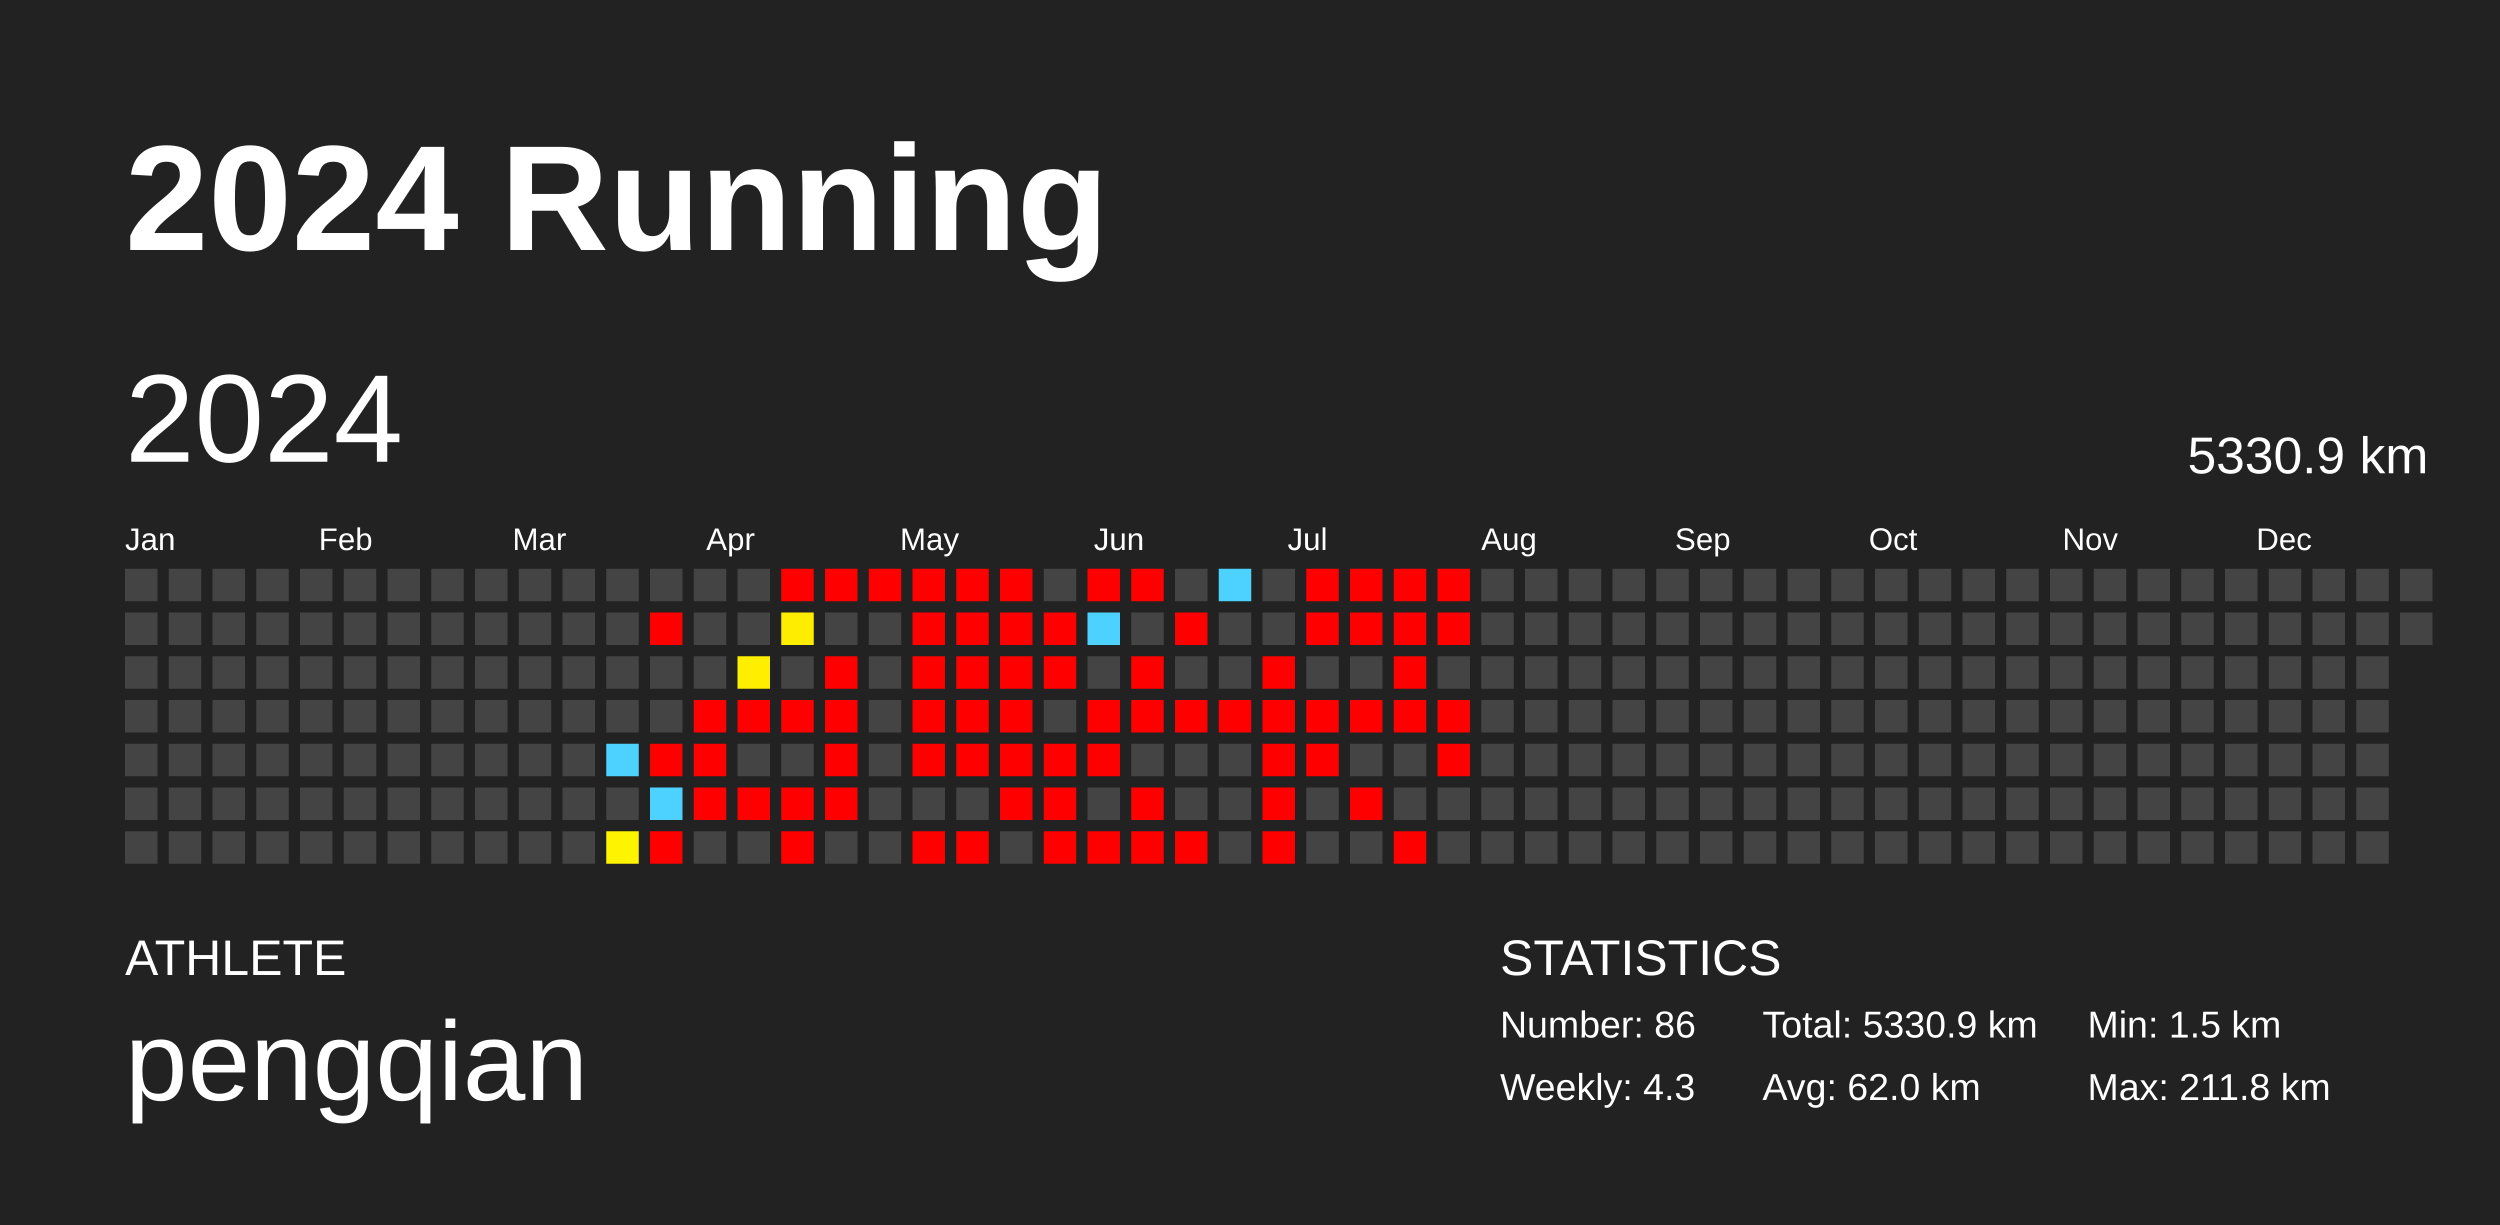
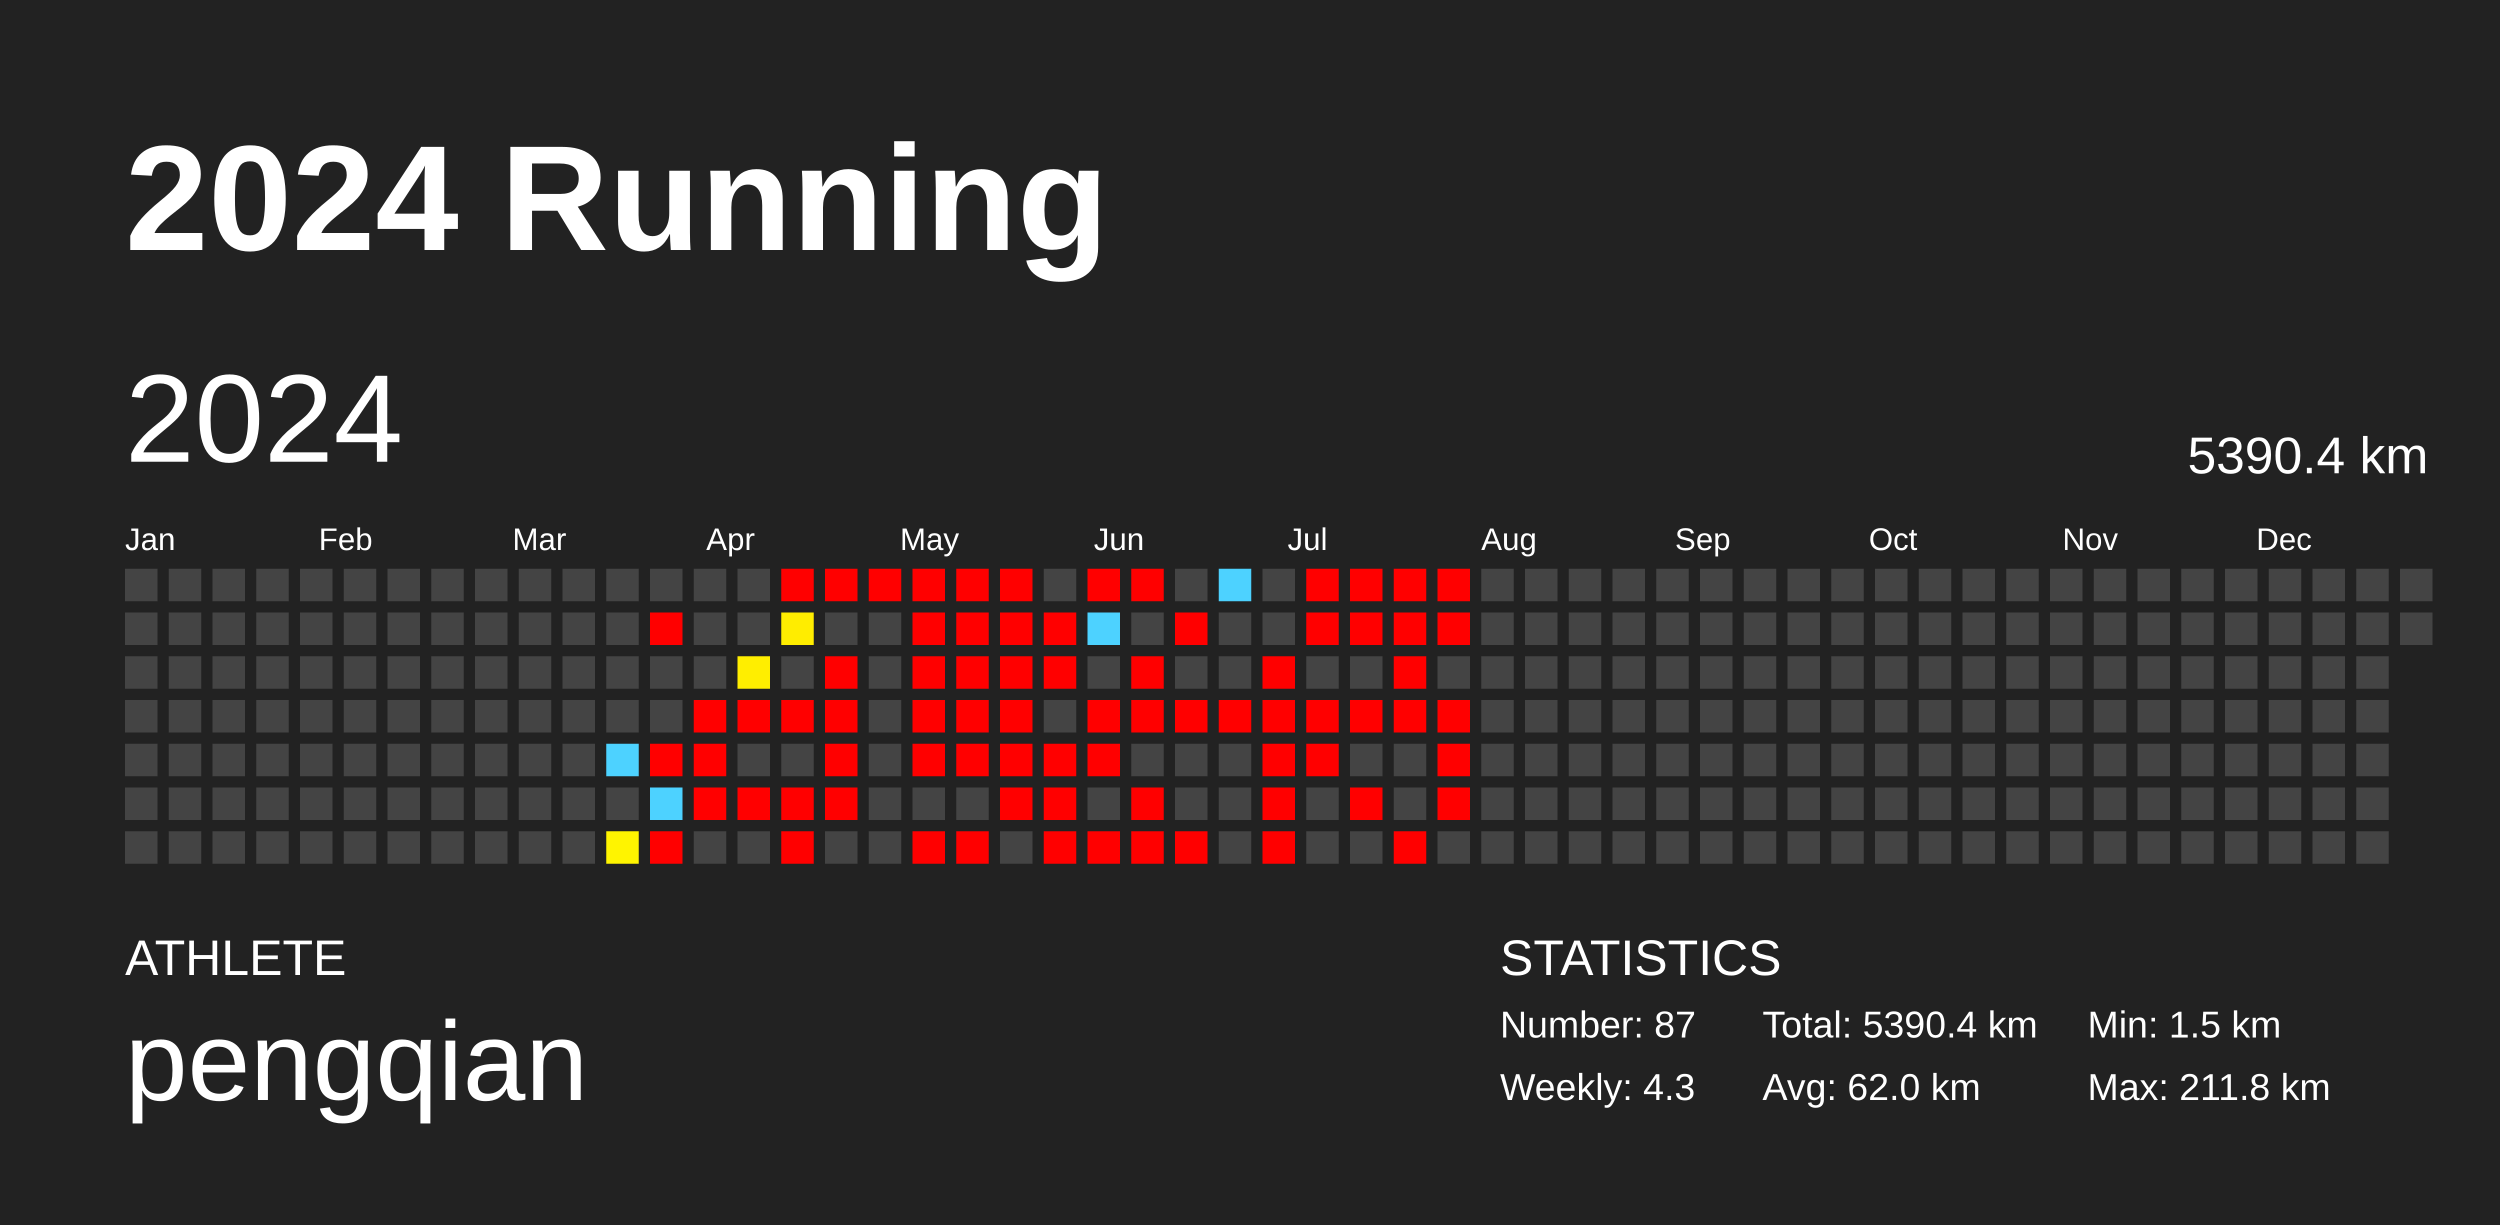
<svg xmlns="http://www.w3.org/2000/svg" baseProfile="full" height="98mm" version="1.1" viewBox="0,0,200,98" width="200mm">
  <defs />
  <rect fill="#222222" height="98" width="200" x="0" y="0" />
  <text fill="#FFFFFF" style="font-size:12px; font-family:Arial; font-weight:bold;" x="10" y="20">2024 Running</text>
  <text fill="#FFFFFF" style="font-size:4px; font-family:Arial" x="10" y="78">ATHLETE</text>
  <text fill="#FFFFFF" style="font-size:9px; font-family:Arial" x="10" y="88">pengqian</text>
  <text fill="#FFFFFF" style="font-size:4px; font-family:Arial" x="120" y="78">STATISTICS</text>
-   <text fill="#FFFFFF" style="font-size:3px; font-family:Arial" x="120" y="83">Number: 86</text>
+   <text fill="#FFFFFF" style="font-size:3px; font-family:Arial" x="120" y="83">Number: 87</text>
  <text fill="#FFFFFF" style="font-size:3px; font-family:Arial" x="120" y="88">Weekly: 4.3</text>
-   <text fill="#FFFFFF" style="font-size:3px; font-family:Arial" x="141" y="83">Total: 5330.9 km</text>
+   <text fill="#FFFFFF" style="font-size:3px; font-family:Arial" x="141" y="83">Total: 5390.4 km</text>
  <text fill="#FFFFFF" style="font-size:3px; font-family:Arial" x="141" y="88">Avg: 62.0 km</text>
  <text fill="#FFFFFF" style="font-size:3px; font-family:Arial" x="167" y="83">Min: 1.5 km</text>
  <text fill="#FFFFFF" style="font-size:3px; font-family:Arial" x="167" y="88">Max: 211.8 km</text>
  <text dominant-baseline="hanging" fill="#FFFFFF" style="font-size:10.0px; font-family:Arial;" x="10" y="30">2024</text>
-   <text dominant-baseline="hanging" fill="#FFFFFF" style="font-size:4.125px; font-family:Arial;" x="175" y="35">5330.9 km</text>
+   <text dominant-baseline="hanging" fill="#FFFFFF" style="font-size:4.125px; font-family:Arial;" x="175" y="35">5390.4 km</text>
  <text fill="#FFFFFF" style="font-size:2.5px; font-family:Arial" x="10.0" y="44">Jan</text>
  <text fill="#FFFFFF" style="font-size:2.5px; font-family:Arial" x="25.5" y="44">Feb</text>
  <text fill="#FFFFFF" style="font-size:2.5px; font-family:Arial" x="41.0" y="44">Mar</text>
  <text fill="#FFFFFF" style="font-size:2.5px; font-family:Arial" x="56.5" y="44">Apr</text>
  <text fill="#FFFFFF" style="font-size:2.5px; font-family:Arial" x="72.0" y="44">May</text>
  <text fill="#FFFFFF" style="font-size:2.5px; font-family:Arial" x="87.5" y="44">Jun</text>
  <text fill="#FFFFFF" style="font-size:2.5px; font-family:Arial" x="103.0" y="44">Jul</text>
  <text fill="#FFFFFF" style="font-size:2.5px; font-family:Arial" x="118.5" y="44">Aug</text>
  <text fill="#FFFFFF" style="font-size:2.5px; font-family:Arial" x="134.0" y="44">Sep</text>
  <text fill="#FFFFFF" style="font-size:2.5px; font-family:Arial" x="149.5" y="44">Oct</text>
  <text fill="#FFFFFF" style="font-size:2.5px; font-family:Arial" x="165.0" y="44">Nov</text>
  <text fill="#FFFFFF" style="font-size:2.5px; font-family:Arial" x="180.5" y="44">Dec</text>
  <rect fill="#444444" height="2.6" width="2.6" x="10.0" y="45.5" />
  <rect fill="#444444" height="2.6" width="2.6" x="10.0" y="49.0" />
  <rect fill="#444444" height="2.6" width="2.6" x="10.0" y="52.5" />
  <rect fill="#444444" height="2.6" width="2.6" x="10.0" y="56.0" />
  <rect fill="#444444" height="2.6" width="2.6" x="10.0" y="59.5" />
  <rect fill="#444444" height="2.6" width="2.6" x="10.0" y="63.0" />
  <rect fill="#444444" height="2.6" width="2.6" x="10.0" y="66.5" />
  <rect fill="#444444" height="2.6" width="2.6" x="13.5" y="45.5" />
  <rect fill="#444444" height="2.6" width="2.6" x="13.5" y="49.0" />
  <rect fill="#444444" height="2.6" width="2.6" x="13.5" y="52.5" />
  <rect fill="#444444" height="2.6" width="2.6" x="13.5" y="56.0" />
  <rect fill="#444444" height="2.6" width="2.6" x="13.5" y="59.5" />
  <rect fill="#444444" height="2.6" width="2.6" x="13.5" y="63.0" />
  <rect fill="#444444" height="2.6" width="2.6" x="13.5" y="66.5" />
  <rect fill="#444444" height="2.6" width="2.6" x="17.0" y="45.5" />
  <rect fill="#444444" height="2.6" width="2.6" x="17.0" y="49.0" />
  <rect fill="#444444" height="2.6" width="2.6" x="17.0" y="52.5" />
  <rect fill="#444444" height="2.6" width="2.6" x="17.0" y="56.0" />
  <rect fill="#444444" height="2.6" width="2.6" x="17.0" y="59.5" />
  <rect fill="#444444" height="2.6" width="2.6" x="17.0" y="63.0" />
  <rect fill="#444444" height="2.6" width="2.6" x="17.0" y="66.5" />
  <rect fill="#444444" height="2.6" width="2.6" x="20.5" y="45.5" />
  <rect fill="#444444" height="2.6" width="2.6" x="20.5" y="49.0" />
  <rect fill="#444444" height="2.6" width="2.6" x="20.5" y="52.5" />
  <rect fill="#444444" height="2.6" width="2.6" x="20.5" y="56.0" />
  <rect fill="#444444" height="2.6" width="2.6" x="20.5" y="59.5" />
  <rect fill="#444444" height="2.6" width="2.6" x="20.5" y="63.0" />
  <rect fill="#444444" height="2.6" width="2.6" x="20.5" y="66.5" />
  <rect fill="#444444" height="2.6" width="2.6" x="24.0" y="45.5" />
  <rect fill="#444444" height="2.6" width="2.6" x="24.0" y="49.0" />
  <rect fill="#444444" height="2.6" width="2.6" x="24.0" y="52.5" />
  <rect fill="#444444" height="2.6" width="2.6" x="24.0" y="56.0" />
  <rect fill="#444444" height="2.6" width="2.6" x="24.0" y="59.5" />
  <rect fill="#444444" height="2.6" width="2.6" x="24.0" y="63.0" />
  <rect fill="#444444" height="2.6" width="2.6" x="24.0" y="66.5" />
  <rect fill="#444444" height="2.6" width="2.6" x="27.5" y="45.5" />
  <rect fill="#444444" height="2.6" width="2.6" x="27.5" y="49.0" />
  <rect fill="#444444" height="2.6" width="2.6" x="27.5" y="52.5" />
  <rect fill="#444444" height="2.6" width="2.6" x="27.5" y="56.0" />
  <rect fill="#444444" height="2.6" width="2.6" x="27.5" y="59.5" />
  <rect fill="#444444" height="2.6" width="2.6" x="27.5" y="63.0" />
  <rect fill="#444444" height="2.6" width="2.6" x="27.5" y="66.5" />
  <rect fill="#444444" height="2.6" width="2.6" x="31.0" y="45.5" />
  <rect fill="#444444" height="2.6" width="2.6" x="31.0" y="49.0" />
  <rect fill="#444444" height="2.6" width="2.6" x="31.0" y="52.5" />
  <rect fill="#444444" height="2.6" width="2.6" x="31.0" y="56.0" />
  <rect fill="#444444" height="2.6" width="2.6" x="31.0" y="59.5" />
  <rect fill="#444444" height="2.6" width="2.6" x="31.0" y="63.0" />
  <rect fill="#444444" height="2.6" width="2.6" x="31.0" y="66.5" />
  <rect fill="#444444" height="2.6" width="2.6" x="34.5" y="45.5" />
  <rect fill="#444444" height="2.6" width="2.6" x="34.5" y="49.0" />
  <rect fill="#444444" height="2.6" width="2.6" x="34.5" y="52.5" />
  <rect fill="#444444" height="2.6" width="2.6" x="34.5" y="56.0" />
  <rect fill="#444444" height="2.6" width="2.6" x="34.5" y="59.5" />
  <rect fill="#444444" height="2.6" width="2.6" x="34.5" y="63.0" />
  <rect fill="#444444" height="2.6" width="2.6" x="34.5" y="66.5" />
  <rect fill="#444444" height="2.6" width="2.6" x="38.0" y="45.5" />
  <rect fill="#444444" height="2.6" width="2.6" x="38.0" y="49.0" />
  <rect fill="#444444" height="2.6" width="2.6" x="38.0" y="52.5" />
  <rect fill="#444444" height="2.6" width="2.6" x="38.0" y="56.0" />
  <rect fill="#444444" height="2.6" width="2.6" x="38.0" y="59.5" />
  <rect fill="#444444" height="2.6" width="2.6" x="38.0" y="63.0" />
  <rect fill="#444444" height="2.6" width="2.6" x="38.0" y="66.5" />
  <rect fill="#444444" height="2.6" width="2.6" x="41.5" y="45.5" />
  <rect fill="#444444" height="2.6" width="2.6" x="41.5" y="49.0" />
  <rect fill="#444444" height="2.6" width="2.6" x="41.5" y="52.5" />
  <rect fill="#444444" height="2.6" width="2.6" x="41.5" y="56.0" />
  <rect fill="#444444" height="2.6" width="2.6" x="41.5" y="59.5" />
  <rect fill="#444444" height="2.6" width="2.6" x="41.5" y="63.0" />
  <rect fill="#444444" height="2.6" width="2.6" x="41.5" y="66.5" />
  <rect fill="#444444" height="2.6" width="2.6" x="45.0" y="45.5" />
  <rect fill="#444444" height="2.6" width="2.6" x="45.0" y="49.0" />
  <rect fill="#444444" height="2.6" width="2.6" x="45.0" y="52.5" />
  <rect fill="#444444" height="2.6" width="2.6" x="45.0" y="56.0" />
  <rect fill="#444444" height="2.6" width="2.6" x="45.0" y="59.5" />
  <rect fill="#444444" height="2.6" width="2.6" x="45.0" y="63.0" />
  <rect fill="#444444" height="2.6" width="2.6" x="45.0" y="66.5" />
  <rect fill="#444444" height="2.6" width="2.6" x="48.5" y="45.5" />
  <rect fill="#444444" height="2.6" width="2.6" x="48.5" y="49.0" />
  <rect fill="#444444" height="2.6" width="2.6" x="48.5" y="52.5" />
  <rect fill="#444444" height="2.6" width="2.6" x="48.5" y="56.0" />
  <rect fill="#4dd2ff" height="2.6" width="2.6" x="48.5" y="59.5" />
  <rect fill="#444444" height="2.6" width="2.6" x="48.5" y="63.0" />
  <rect fill="#fff400" height="2.6" width="2.6" x="48.5" y="66.5" />
  <rect fill="#444444" height="2.6" width="2.6" x="52.0" y="45.5" />
  <rect fill="red" height="2.6" width="2.6" x="52.0" y="49.0" />
  <rect fill="#444444" height="2.6" width="2.6" x="52.0" y="52.5" />
  <rect fill="#444444" height="2.6" width="2.6" x="52.0" y="56.0" />
  <rect fill="red" height="2.6" width="2.6" x="52.0" y="59.5" />
  <rect fill="#4dd2ff" height="2.6" width="2.6" x="52.0" y="63.0" />
  <rect fill="red" height="2.6" width="2.6" x="52.0" y="66.5" />
  <rect fill="#444444" height="2.6" width="2.6" x="55.5" y="45.5" />
  <rect fill="#444444" height="2.6" width="2.6" x="55.5" y="49.0" />
  <rect fill="#444444" height="2.6" width="2.6" x="55.5" y="52.5" />
  <rect fill="red" height="2.6" width="2.6" x="55.5" y="56.0" />
  <rect fill="red" height="2.6" width="2.6" x="55.5" y="59.5" />
  <rect fill="red" height="2.6" width="2.6" x="55.5" y="63.0" />
  <rect fill="#444444" height="2.6" width="2.6" x="55.5" y="66.5" />
  <rect fill="#444444" height="2.6" width="2.6" x="59.0" y="45.5" />
  <rect fill="#444444" height="2.6" width="2.6" x="59.0" y="49.0" />
  <rect fill="#ffee00" height="2.6" width="2.6" x="59.0" y="52.5" />
  <rect fill="red" height="2.6" width="2.6" x="59.0" y="56.0" />
  <rect fill="#444444" height="2.6" width="2.6" x="59.0" y="59.5" />
  <rect fill="red" height="2.6" width="2.6" x="59.0" y="63.0" />
  <rect fill="#444444" height="2.6" width="2.6" x="59.0" y="66.5" />
  <rect fill="red" height="2.6" width="2.6" x="62.5" y="45.5" />
  <rect fill="#ffed00" height="2.6" width="2.6" x="62.5" y="49.0" />
  <rect fill="#444444" height="2.6" width="2.6" x="62.5" y="52.5" />
  <rect fill="red" height="2.6" width="2.6" x="62.5" y="56.0" />
  <rect fill="#444444" height="2.6" width="2.6" x="62.5" y="59.5" />
  <rect fill="red" height="2.6" width="2.6" x="62.5" y="63.0" />
  <rect fill="red" height="2.6" width="2.6" x="62.5" y="66.5" />
  <rect fill="red" height="2.6" width="2.6" x="66.0" y="45.5" />
  <rect fill="#444444" height="2.6" width="2.6" x="66.0" y="49.0" />
  <rect fill="red" height="2.6" width="2.6" x="66.0" y="52.5" />
  <rect fill="red" height="2.6" width="2.6" x="66.0" y="56.0" />
  <rect fill="red" height="2.6" width="2.6" x="66.0" y="59.5" />
  <rect fill="red" height="2.6" width="2.6" x="66.0" y="63.0" />
  <rect fill="#444444" height="2.6" width="2.6" x="66.0" y="66.5" />
  <rect fill="red" height="2.6" width="2.6" x="69.5" y="45.5" />
  <rect fill="#444444" height="2.6" width="2.6" x="69.5" y="49.0" />
  <rect fill="#444444" height="2.6" width="2.6" x="69.5" y="52.5" />
  <rect fill="#444444" height="2.6" width="2.6" x="69.5" y="56.0" />
  <rect fill="#444444" height="2.6" width="2.6" x="69.5" y="59.5" />
  <rect fill="#444444" height="2.6" width="2.6" x="69.5" y="63.0" />
  <rect fill="#444444" height="2.6" width="2.6" x="69.5" y="66.5" />
  <rect fill="red" height="2.6" width="2.6" x="73.0" y="45.5" />
  <rect fill="red" height="2.6" width="2.6" x="73.0" y="49.0" />
  <rect fill="red" height="2.6" width="2.6" x="73.0" y="52.5" />
  <rect fill="red" height="2.6" width="2.6" x="73.0" y="56.0" />
  <rect fill="red" height="2.6" width="2.6" x="73.0" y="59.5" />
  <rect fill="#444444" height="2.6" width="2.6" x="73.0" y="63.0" />
  <rect fill="red" height="2.6" width="2.6" x="73.0" y="66.5" />
  <rect fill="red" height="2.6" width="2.6" x="76.5" y="45.5" />
  <rect fill="red" height="2.6" width="2.6" x="76.5" y="49.0" />
  <rect fill="red" height="2.6" width="2.6" x="76.5" y="52.5" />
  <rect fill="red" height="2.6" width="2.6" x="76.5" y="56.0" />
  <rect fill="red" height="2.6" width="2.6" x="76.5" y="59.5" />
  <rect fill="#444444" height="2.6" width="2.6" x="76.5" y="63.0" />
  <rect fill="red" height="2.6" width="2.6" x="76.5" y="66.5" />
  <rect fill="red" height="2.6" width="2.6" x="80.0" y="45.5" />
  <rect fill="red" height="2.6" width="2.6" x="80.0" y="49.0" />
  <rect fill="red" height="2.6" width="2.6" x="80.0" y="52.5" />
  <rect fill="red" height="2.6" width="2.6" x="80.0" y="56.0" />
  <rect fill="red" height="2.6" width="2.6" x="80.0" y="59.5" />
  <rect fill="red" height="2.6" width="2.6" x="80.0" y="63.0" />
  <rect fill="#444444" height="2.6" width="2.6" x="80.0" y="66.5" />
  <rect fill="#444444" height="2.6" width="2.6" x="83.5" y="45.5" />
  <rect fill="red" height="2.6" width="2.6" x="83.5" y="49.0" />
  <rect fill="red" height="2.6" width="2.6" x="83.5" y="52.5" />
  <rect fill="#444444" height="2.6" width="2.6" x="83.5" y="56.0" />
  <rect fill="red" height="2.6" width="2.6" x="83.5" y="59.5" />
  <rect fill="red" height="2.6" width="2.6" x="83.5" y="63.0" />
  <rect fill="red" height="2.6" width="2.6" x="83.5" y="66.5" />
  <rect fill="red" height="2.6" width="2.6" x="87.0" y="45.5" />
  <rect fill="#4dd2ff" height="2.6" width="2.6" x="87.0" y="49.0" />
  <rect fill="#444444" height="2.6" width="2.6" x="87.0" y="52.5" />
  <rect fill="red" height="2.6" width="2.6" x="87.0" y="56.0" />
  <rect fill="red" height="2.6" width="2.6" x="87.0" y="59.5" />
  <rect fill="#444444" height="2.6" width="2.6" x="87.0" y="63.0" />
  <rect fill="red" height="2.6" width="2.6" x="87.0" y="66.5" />
  <rect fill="red" height="2.6" width="2.6" x="90.5" y="45.5" />
  <rect fill="#444444" height="2.6" width="2.6" x="90.5" y="49.0" />
  <rect fill="red" height="2.6" width="2.6" x="90.5" y="52.5" />
  <rect fill="red" height="2.6" width="2.6" x="90.5" y="56.0" />
  <rect fill="#444444" height="2.6" width="2.6" x="90.5" y="59.5" />
  <rect fill="red" height="2.6" width="2.6" x="90.5" y="63.0" />
  <rect fill="red" height="2.6" width="2.6" x="90.5" y="66.5" />
  <rect fill="#444444" height="2.6" width="2.6" x="94.0" y="45.5" />
  <rect fill="red" height="2.6" width="2.6" x="94.0" y="49.0" />
  <rect fill="#444444" height="2.6" width="2.6" x="94.0" y="52.5" />
  <rect fill="red" height="2.6" width="2.6" x="94.0" y="56.0" />
  <rect fill="#444444" height="2.6" width="2.6" x="94.0" y="59.5" />
  <rect fill="#444444" height="2.6" width="2.6" x="94.0" y="63.0" />
  <rect fill="red" height="2.6" width="2.6" x="94.0" y="66.5" />
  <rect fill="#4dd2ff" height="2.6" width="2.6" x="97.5" y="45.5" />
  <rect fill="#444444" height="2.6" width="2.6" x="97.5" y="49.0" />
  <rect fill="#444444" height="2.6" width="2.6" x="97.5" y="52.5" />
  <rect fill="red" height="2.6" width="2.6" x="97.5" y="56.0" />
  <rect fill="#444444" height="2.6" width="2.6" x="97.5" y="59.5" />
  <rect fill="#444444" height="2.6" width="2.6" x="97.5" y="63.0" />
  <rect fill="#444444" height="2.6" width="2.6" x="97.5" y="66.5" />
  <rect fill="#444444" height="2.6" width="2.6" x="101.0" y="45.5" />
  <rect fill="#444444" height="2.6" width="2.6" x="101.0" y="49.0" />
  <rect fill="red" height="2.6" width="2.6" x="101.0" y="52.5" />
  <rect fill="red" height="2.6" width="2.6" x="101.0" y="56.0" />
  <rect fill="red" height="2.6" width="2.6" x="101.0" y="59.5" />
  <rect fill="red" height="2.6" width="2.6" x="101.0" y="63.0" />
  <rect fill="red" height="2.6" width="2.6" x="101.0" y="66.5" />
  <rect fill="red" height="2.6" width="2.6" x="104.5" y="45.5" />
  <rect fill="red" height="2.6" width="2.6" x="104.5" y="49.0" />
  <rect fill="#444444" height="2.6" width="2.6" x="104.5" y="52.5" />
  <rect fill="red" height="2.6" width="2.6" x="104.5" y="56.0" />
  <rect fill="red" height="2.6" width="2.6" x="104.5" y="59.5" />
  <rect fill="#444444" height="2.6" width="2.6" x="104.5" y="63.0" />
  <rect fill="#444444" height="2.6" width="2.6" x="104.5" y="66.5" />
  <rect fill="red" height="2.6" width="2.6" x="108.0" y="45.5" />
  <rect fill="red" height="2.6" width="2.6" x="108.0" y="49.0" />
  <rect fill="#444444" height="2.6" width="2.6" x="108.0" y="52.5" />
  <rect fill="red" height="2.6" width="2.6" x="108.0" y="56.0" />
  <rect fill="#444444" height="2.6" width="2.6" x="108.0" y="59.5" />
  <rect fill="red" height="2.6" width="2.6" x="108.0" y="63.0" />
  <rect fill="#444444" height="2.6" width="2.6" x="108.0" y="66.5" />
  <rect fill="red" height="2.6" width="2.6" x="111.5" y="45.5" />
  <rect fill="red" height="2.6" width="2.6" x="111.5" y="49.0" />
  <rect fill="red" height="2.6" width="2.6" x="111.5" y="52.5" />
  <rect fill="red" height="2.6" width="2.6" x="111.5" y="56.0" />
  <rect fill="#444444" height="2.6" width="2.6" x="111.5" y="59.5" />
  <rect fill="#444444" height="2.6" width="2.6" x="111.5" y="63.0" />
  <rect fill="red" height="2.6" width="2.6" x="111.5" y="66.5" />
  <rect fill="red" height="2.6" width="2.6" x="115.0" y="45.5" />
  <rect fill="red" height="2.6" width="2.6" x="115.0" y="49.0" />
  <rect fill="#444444" height="2.6" width="2.6" x="115.0" y="52.5" />
  <rect fill="red" height="2.6" width="2.6" x="115.0" y="56.0" />
  <rect fill="red" height="2.6" width="2.6" x="115.0" y="59.5" />
-   <rect fill="#444444" height="2.6" width="2.6" x="115.0" y="63.0" />
+   <rect fill="red" height="2.6" width="2.6" x="115.0" y="63.0" />
  <rect fill="#444444" height="2.6" width="2.6" x="115.0" y="66.5" />
  <rect fill="#444444" height="2.6" width="2.6" x="118.5" y="45.5" />
  <rect fill="#444444" height="2.6" width="2.6" x="118.5" y="49.0" />
  <rect fill="#444444" height="2.6" width="2.6" x="118.5" y="52.5" />
  <rect fill="#444444" height="2.6" width="2.6" x="118.5" y="56.0" />
  <rect fill="#444444" height="2.6" width="2.6" x="118.5" y="59.5" />
  <rect fill="#444444" height="2.6" width="2.6" x="118.5" y="63.0" />
  <rect fill="#444444" height="2.6" width="2.6" x="118.5" y="66.5" />
  <rect fill="#444444" height="2.6" width="2.6" x="122.0" y="45.5" />
  <rect fill="#444444" height="2.6" width="2.6" x="122.0" y="49.0" />
  <rect fill="#444444" height="2.6" width="2.6" x="122.0" y="52.5" />
  <rect fill="#444444" height="2.6" width="2.6" x="122.0" y="56.0" />
  <rect fill="#444444" height="2.6" width="2.6" x="122.0" y="59.5" />
  <rect fill="#444444" height="2.6" width="2.6" x="122.0" y="63.0" />
  <rect fill="#444444" height="2.6" width="2.6" x="122.0" y="66.5" />
  <rect fill="#444444" height="2.6" width="2.6" x="125.5" y="45.5" />
  <rect fill="#444444" height="2.6" width="2.6" x="125.5" y="49.0" />
  <rect fill="#444444" height="2.6" width="2.6" x="125.5" y="52.5" />
  <rect fill="#444444" height="2.6" width="2.6" x="125.5" y="56.0" />
  <rect fill="#444444" height="2.6" width="2.6" x="125.5" y="59.5" />
  <rect fill="#444444" height="2.6" width="2.6" x="125.5" y="63.0" />
  <rect fill="#444444" height="2.6" width="2.6" x="125.5" y="66.5" />
  <rect fill="#444444" height="2.6" width="2.6" x="129.0" y="45.5" />
  <rect fill="#444444" height="2.6" width="2.6" x="129.0" y="49.0" />
  <rect fill="#444444" height="2.6" width="2.6" x="129.0" y="52.5" />
  <rect fill="#444444" height="2.6" width="2.6" x="129.0" y="56.0" />
  <rect fill="#444444" height="2.6" width="2.6" x="129.0" y="59.5" />
  <rect fill="#444444" height="2.6" width="2.6" x="129.0" y="63.0" />
  <rect fill="#444444" height="2.6" width="2.6" x="129.0" y="66.5" />
  <rect fill="#444444" height="2.6" width="2.6" x="132.5" y="45.5" />
  <rect fill="#444444" height="2.6" width="2.6" x="132.5" y="49.0" />
  <rect fill="#444444" height="2.6" width="2.6" x="132.5" y="52.5" />
  <rect fill="#444444" height="2.6" width="2.6" x="132.5" y="56.0" />
  <rect fill="#444444" height="2.6" width="2.6" x="132.5" y="59.5" />
  <rect fill="#444444" height="2.6" width="2.6" x="132.5" y="63.0" />
  <rect fill="#444444" height="2.6" width="2.6" x="132.5" y="66.5" />
  <rect fill="#444444" height="2.6" width="2.6" x="136.0" y="45.5" />
  <rect fill="#444444" height="2.6" width="2.6" x="136.0" y="49.0" />
  <rect fill="#444444" height="2.6" width="2.6" x="136.0" y="52.5" />
  <rect fill="#444444" height="2.6" width="2.6" x="136.0" y="56.0" />
  <rect fill="#444444" height="2.6" width="2.6" x="136.0" y="59.5" />
  <rect fill="#444444" height="2.6" width="2.6" x="136.0" y="63.0" />
  <rect fill="#444444" height="2.6" width="2.6" x="136.0" y="66.5" />
  <rect fill="#444444" height="2.6" width="2.6" x="139.5" y="45.5" />
  <rect fill="#444444" height="2.6" width="2.6" x="139.5" y="49.0" />
  <rect fill="#444444" height="2.6" width="2.6" x="139.5" y="52.5" />
  <rect fill="#444444" height="2.6" width="2.6" x="139.5" y="56.0" />
  <rect fill="#444444" height="2.6" width="2.6" x="139.5" y="59.5" />
  <rect fill="#444444" height="2.6" width="2.6" x="139.5" y="63.0" />
  <rect fill="#444444" height="2.6" width="2.6" x="139.5" y="66.5" />
  <rect fill="#444444" height="2.6" width="2.6" x="143.0" y="45.5" />
  <rect fill="#444444" height="2.6" width="2.6" x="143.0" y="49.0" />
  <rect fill="#444444" height="2.6" width="2.6" x="143.0" y="52.5" />
  <rect fill="#444444" height="2.6" width="2.6" x="143.0" y="56.0" />
  <rect fill="#444444" height="2.6" width="2.6" x="143.0" y="59.5" />
  <rect fill="#444444" height="2.6" width="2.6" x="143.0" y="63.0" />
  <rect fill="#444444" height="2.6" width="2.6" x="143.0" y="66.5" />
  <rect fill="#444444" height="2.6" width="2.6" x="146.5" y="45.5" />
  <rect fill="#444444" height="2.6" width="2.6" x="146.5" y="49.0" />
  <rect fill="#444444" height="2.6" width="2.6" x="146.5" y="52.5" />
  <rect fill="#444444" height="2.6" width="2.6" x="146.5" y="56.0" />
  <rect fill="#444444" height="2.6" width="2.6" x="146.5" y="59.5" />
  <rect fill="#444444" height="2.6" width="2.6" x="146.5" y="63.0" />
  <rect fill="#444444" height="2.6" width="2.6" x="146.5" y="66.5" />
  <rect fill="#444444" height="2.6" width="2.6" x="150.0" y="45.5" />
  <rect fill="#444444" height="2.6" width="2.6" x="150.0" y="49.0" />
  <rect fill="#444444" height="2.6" width="2.6" x="150.0" y="52.5" />
  <rect fill="#444444" height="2.6" width="2.6" x="150.0" y="56.0" />
  <rect fill="#444444" height="2.6" width="2.6" x="150.0" y="59.5" />
  <rect fill="#444444" height="2.6" width="2.6" x="150.0" y="63.0" />
  <rect fill="#444444" height="2.6" width="2.6" x="150.0" y="66.5" />
  <rect fill="#444444" height="2.6" width="2.6" x="153.5" y="45.5" />
  <rect fill="#444444" height="2.6" width="2.6" x="153.5" y="49.0" />
  <rect fill="#444444" height="2.6" width="2.6" x="153.5" y="52.5" />
  <rect fill="#444444" height="2.6" width="2.6" x="153.5" y="56.0" />
  <rect fill="#444444" height="2.6" width="2.6" x="153.5" y="59.5" />
  <rect fill="#444444" height="2.6" width="2.6" x="153.5" y="63.0" />
  <rect fill="#444444" height="2.6" width="2.6" x="153.5" y="66.5" />
  <rect fill="#444444" height="2.6" width="2.6" x="157.0" y="45.5" />
  <rect fill="#444444" height="2.6" width="2.6" x="157.0" y="49.0" />
  <rect fill="#444444" height="2.6" width="2.6" x="157.0" y="52.5" />
  <rect fill="#444444" height="2.6" width="2.6" x="157.0" y="56.0" />
  <rect fill="#444444" height="2.6" width="2.6" x="157.0" y="59.5" />
  <rect fill="#444444" height="2.6" width="2.6" x="157.0" y="63.0" />
  <rect fill="#444444" height="2.6" width="2.6" x="157.0" y="66.5" />
  <rect fill="#444444" height="2.6" width="2.6" x="160.5" y="45.5" />
  <rect fill="#444444" height="2.6" width="2.6" x="160.5" y="49.0" />
  <rect fill="#444444" height="2.6" width="2.6" x="160.5" y="52.5" />
  <rect fill="#444444" height="2.6" width="2.6" x="160.5" y="56.0" />
  <rect fill="#444444" height="2.6" width="2.6" x="160.5" y="59.5" />
  <rect fill="#444444" height="2.6" width="2.6" x="160.5" y="63.0" />
  <rect fill="#444444" height="2.6" width="2.6" x="160.5" y="66.5" />
  <rect fill="#444444" height="2.6" width="2.6" x="164.0" y="45.5" />
  <rect fill="#444444" height="2.6" width="2.6" x="164.0" y="49.0" />
  <rect fill="#444444" height="2.6" width="2.6" x="164.0" y="52.5" />
  <rect fill="#444444" height="2.6" width="2.6" x="164.0" y="56.0" />
  <rect fill="#444444" height="2.6" width="2.6" x="164.0" y="59.5" />
  <rect fill="#444444" height="2.6" width="2.6" x="164.0" y="63.0" />
  <rect fill="#444444" height="2.6" width="2.6" x="164.0" y="66.5" />
  <rect fill="#444444" height="2.6" width="2.6" x="167.5" y="45.5" />
  <rect fill="#444444" height="2.6" width="2.6" x="167.5" y="49.0" />
  <rect fill="#444444" height="2.6" width="2.6" x="167.5" y="52.5" />
  <rect fill="#444444" height="2.6" width="2.6" x="167.5" y="56.0" />
  <rect fill="#444444" height="2.6" width="2.6" x="167.5" y="59.5" />
  <rect fill="#444444" height="2.6" width="2.6" x="167.5" y="63.0" />
  <rect fill="#444444" height="2.6" width="2.6" x="167.5" y="66.5" />
  <rect fill="#444444" height="2.6" width="2.6" x="171.0" y="45.5" />
  <rect fill="#444444" height="2.6" width="2.6" x="171.0" y="49.0" />
  <rect fill="#444444" height="2.6" width="2.6" x="171.0" y="52.5" />
  <rect fill="#444444" height="2.6" width="2.6" x="171.0" y="56.0" />
  <rect fill="#444444" height="2.6" width="2.6" x="171.0" y="59.5" />
  <rect fill="#444444" height="2.6" width="2.6" x="171.0" y="63.0" />
  <rect fill="#444444" height="2.6" width="2.6" x="171.0" y="66.5" />
  <rect fill="#444444" height="2.6" width="2.6" x="174.5" y="45.5" />
  <rect fill="#444444" height="2.6" width="2.6" x="174.5" y="49.0" />
  <rect fill="#444444" height="2.6" width="2.6" x="174.5" y="52.5" />
  <rect fill="#444444" height="2.6" width="2.6" x="174.5" y="56.0" />
  <rect fill="#444444" height="2.6" width="2.6" x="174.5" y="59.5" />
  <rect fill="#444444" height="2.6" width="2.6" x="174.5" y="63.0" />
  <rect fill="#444444" height="2.6" width="2.6" x="174.5" y="66.5" />
  <rect fill="#444444" height="2.6" width="2.6" x="178.0" y="45.5" />
  <rect fill="#444444" height="2.6" width="2.6" x="178.0" y="49.0" />
  <rect fill="#444444" height="2.6" width="2.6" x="178.0" y="52.5" />
  <rect fill="#444444" height="2.6" width="2.6" x="178.0" y="56.0" />
  <rect fill="#444444" height="2.6" width="2.6" x="178.0" y="59.5" />
  <rect fill="#444444" height="2.6" width="2.6" x="178.0" y="63.0" />
  <rect fill="#444444" height="2.6" width="2.6" x="178.0" y="66.5" />
  <rect fill="#444444" height="2.6" width="2.6" x="181.5" y="45.5" />
  <rect fill="#444444" height="2.6" width="2.6" x="181.5" y="49.0" />
  <rect fill="#444444" height="2.6" width="2.6" x="181.5" y="52.5" />
  <rect fill="#444444" height="2.6" width="2.6" x="181.5" y="56.0" />
  <rect fill="#444444" height="2.6" width="2.6" x="181.5" y="59.5" />
  <rect fill="#444444" height="2.6" width="2.6" x="181.5" y="63.0" />
  <rect fill="#444444" height="2.6" width="2.6" x="181.5" y="66.5" />
  <rect fill="#444444" height="2.6" width="2.6" x="185.0" y="45.5" />
  <rect fill="#444444" height="2.6" width="2.6" x="185.0" y="49.0" />
  <rect fill="#444444" height="2.6" width="2.6" x="185.0" y="52.5" />
  <rect fill="#444444" height="2.6" width="2.6" x="185.0" y="56.0" />
  <rect fill="#444444" height="2.6" width="2.6" x="185.0" y="59.5" />
  <rect fill="#444444" height="2.6" width="2.6" x="185.0" y="63.0" />
  <rect fill="#444444" height="2.6" width="2.6" x="185.0" y="66.5" />
  <rect fill="#444444" height="2.6" width="2.6" x="188.5" y="45.5" />
  <rect fill="#444444" height="2.6" width="2.6" x="188.5" y="49.0" />
  <rect fill="#444444" height="2.6" width="2.6" x="188.5" y="52.5" />
  <rect fill="#444444" height="2.6" width="2.6" x="188.5" y="56.0" />
  <rect fill="#444444" height="2.6" width="2.6" x="188.5" y="59.5" />
  <rect fill="#444444" height="2.6" width="2.6" x="188.5" y="63.0" />
  <rect fill="#444444" height="2.6" width="2.6" x="188.5" y="66.5" />
  <rect fill="#444444" height="2.6" width="2.6" x="192.0" y="45.5" />
  <rect fill="#444444" height="2.6" width="2.6" x="192.0" y="49.0" />
</svg>
